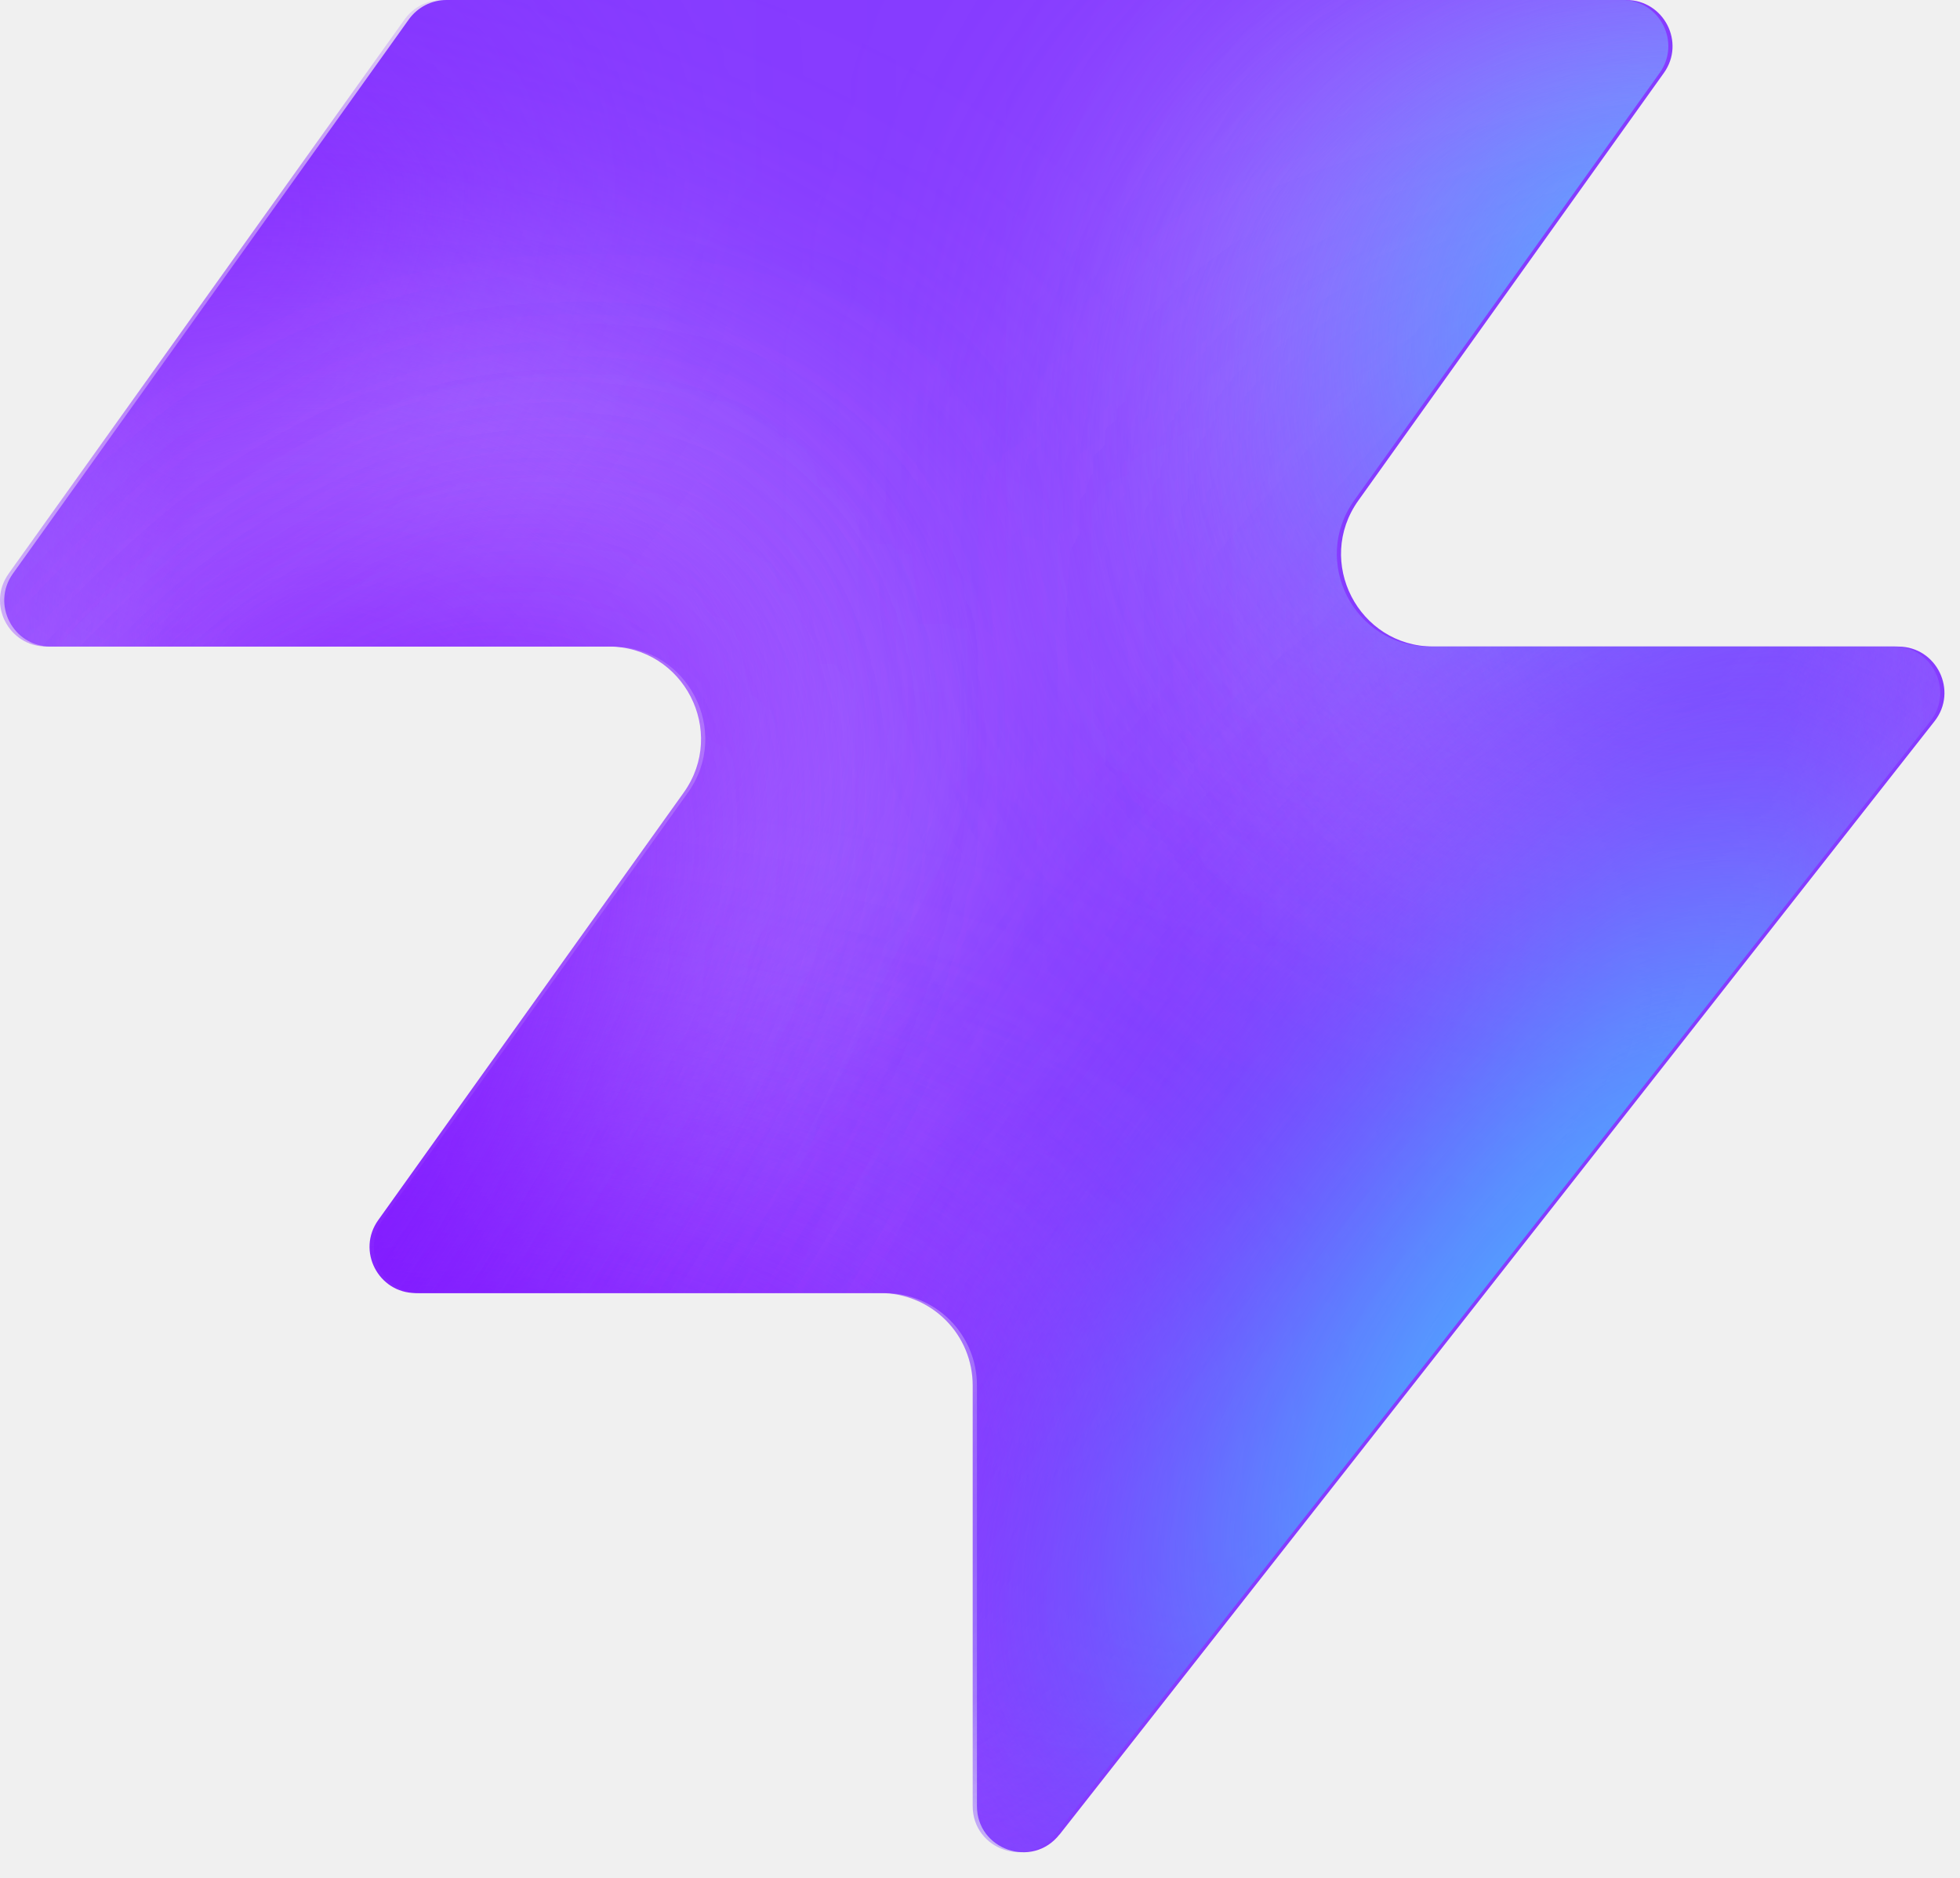
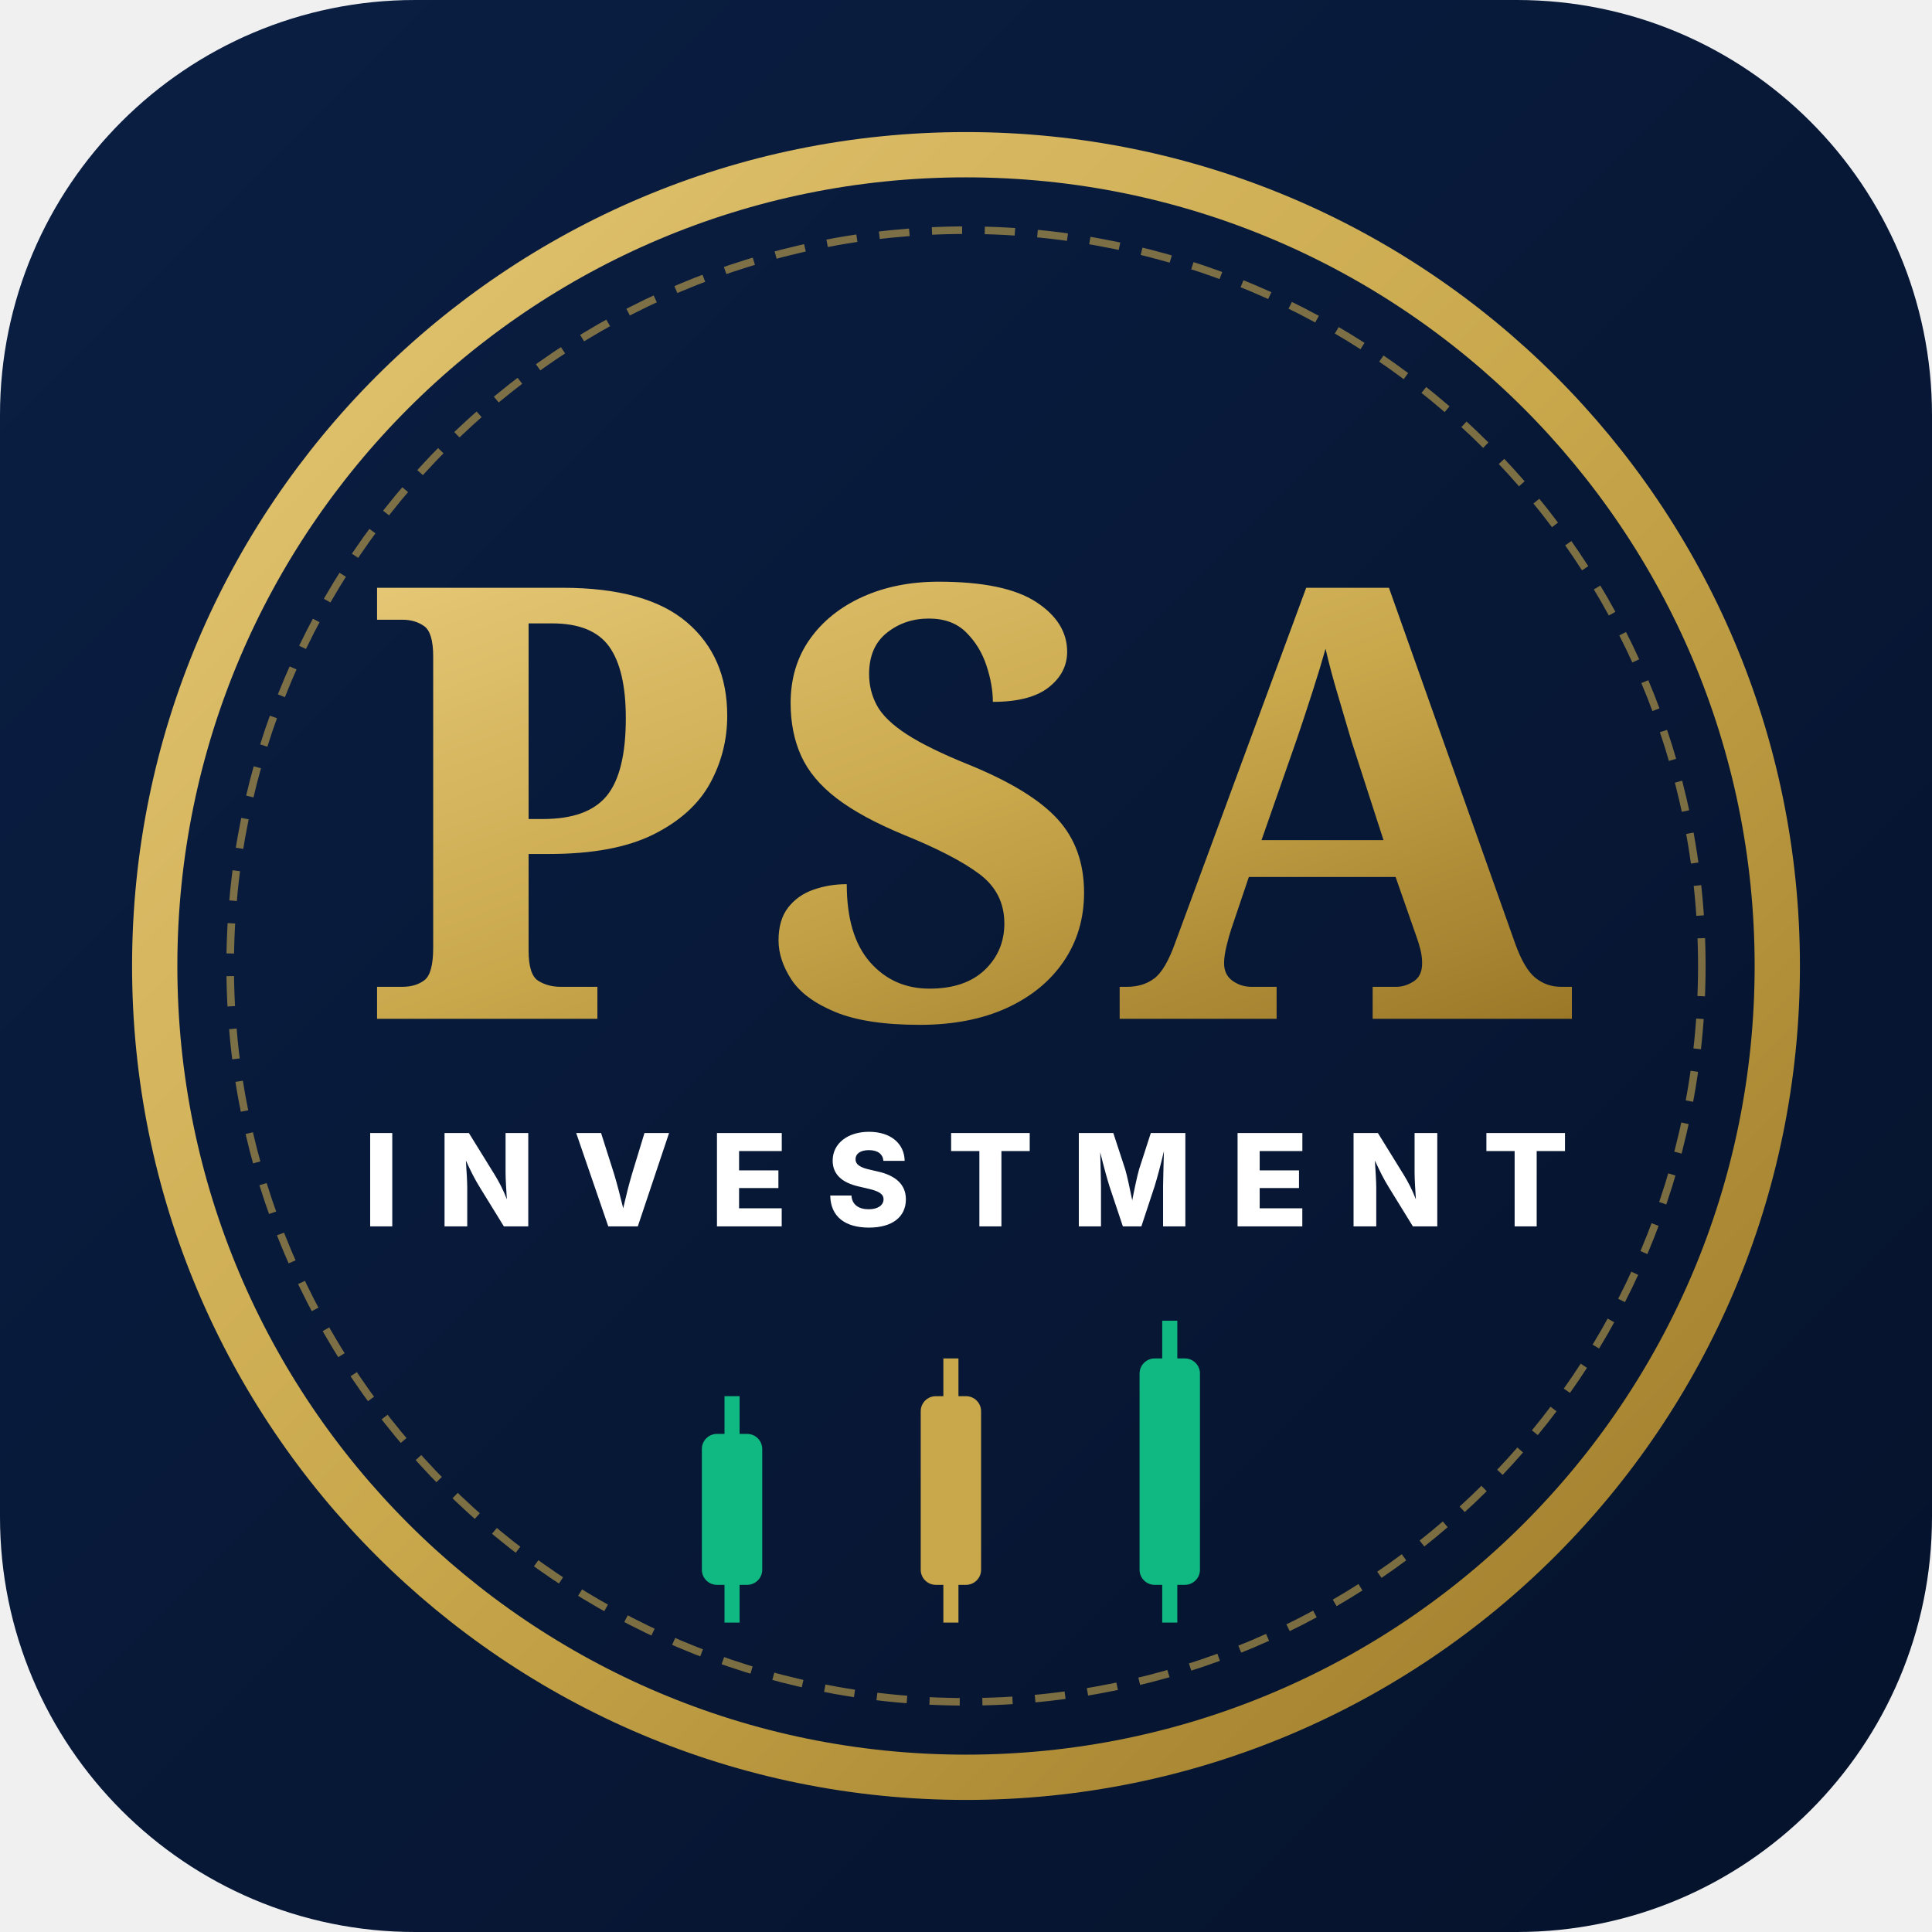
- <svg xmlns="http://www.w3.org/2000/svg" width="48" height="46" fill="none" viewBox="0 0 48 46">
-   <path fill="#863bff" d="M25.946 44.938c-.664.845-2.021.375-2.021-.698V33.937a2.26 2.26 0 0 0-2.262-2.262H10.287c-.92 0-1.456-1.04-.92-1.788l7.48-10.471c1.07-1.497 0-3.578-1.842-3.578H1.237c-.92 0-1.456-1.04-.92-1.788L10.013.474c.214-.297.556-.474.92-.474h28.894c.92 0 1.456 1.04.92 1.788l-7.48 10.471c-1.07 1.498 0 3.579 1.842 3.579h11.377c.943 0 1.473 1.088.89 1.83L25.947 44.94z" style="fill:#863bff;fill:color(display-p3 .525 .23 1);fill-opacity:1" />
-   <mask id="a" width="48" height="46" x="0" y="0" maskUnits="userSpaceOnUse" style="mask-type:alpha">
-     <path fill="#000" d="M25.842 44.938c-.664.844-2.021.375-2.021-.698V33.937a2.26 2.26 0 0 0-2.262-2.262H10.183c-.92 0-1.456-1.04-.92-1.788l7.48-10.471c1.07-1.498 0-3.579-1.842-3.579H1.133c-.92 0-1.456-1.04-.92-1.787L9.91.473c.214-.297.556-.474.92-.474h28.894c.92 0 1.456 1.04.92 1.788l-7.48 10.471c-1.07 1.498 0 3.578 1.842 3.578h11.377c.943 0 1.473 1.088.89 1.832L25.843 44.94z" style="fill:#000;fill-opacity:1" />
-   </mask>
-   <g mask="url(#a)">
-     <g filter="url(#b)">
-       <ellipse cx="5.508" cy="14.704" fill="#ede6ff" rx="5.508" ry="14.704" style="fill:#ede6ff;fill:color(display-p3 .927 .903 1);fill-opacity:1" transform="matrix(.00324 1 1 -.00324 -4.47 31.516)" />
-     </g>
-     <g filter="url(#c)">
-       <ellipse cx="10.399" cy="29.851" fill="#ede6ff" rx="10.399" ry="29.851" style="fill:#ede6ff;fill:color(display-p3 .927 .903 1);fill-opacity:1" transform="matrix(.00324 1 1 -.00324 -39.328 7.883)" />
-     </g>
-     <g filter="url(#d)">
-       <ellipse cx="5.508" cy="30.487" fill="#7e14ff" rx="5.508" ry="30.487" style="fill:#7e14ff;fill:color(display-p3 .492 .077 1);fill-opacity:1" transform="rotate(89.814 -25.913 -14.639)scale(1 -1)" />
-     </g>
-     <g filter="url(#e)">
-       <ellipse cx="5.508" cy="30.599" fill="#7e14ff" rx="5.508" ry="30.599" style="fill:#7e14ff;fill:color(display-p3 .492 .077 1);fill-opacity:1" transform="rotate(89.814 -32.644 -3.334)scale(1 -1)" />
-     </g>
-     <g filter="url(#f)">
-       <ellipse cx="5.508" cy="30.599" fill="#7e14ff" rx="5.508" ry="30.599" style="fill:#7e14ff;fill:color(display-p3 .492 .077 1);fill-opacity:1" transform="matrix(.00324 1 1 -.00324 -34.34 30.47)" />
-     </g>
-     <g filter="url(#g)">
-       <ellipse cx="14.072" cy="22.078" fill="#ede6ff" rx="14.072" ry="22.078" style="fill:#ede6ff;fill:color(display-p3 .927 .903 1);fill-opacity:1" transform="rotate(93.35 24.506 48.493)scale(-1 1)" />
-     </g>
-     <g filter="url(#h)">
-       <ellipse cx="3.47" cy="21.501" fill="#7e14ff" rx="3.47" ry="21.501" style="fill:#7e14ff;fill:color(display-p3 .492 .077 1);fill-opacity:1" transform="rotate(89.009 28.708 47.59)scale(-1 1)" />
-     </g>
-     <g filter="url(#i)">
-       <ellipse cx="3.47" cy="21.501" fill="#7e14ff" rx="3.47" ry="21.501" style="fill:#7e14ff;fill:color(display-p3 .492 .077 1);fill-opacity:1" transform="rotate(89.009 28.708 47.59)scale(-1 1)" />
-     </g>
-     <g filter="url(#j)">
-       <ellipse cx=".387" cy="8.972" fill="#7e14ff" rx="4.407" ry="29.108" style="fill:#7e14ff;fill:color(display-p3 .492 .077 1);fill-opacity:1" transform="rotate(39.51 .387 8.972)" />
-     </g>
-     <g filter="url(#k)">
-       <ellipse cx="47.523" cy="-6.092" fill="#7e14ff" rx="4.407" ry="29.108" style="fill:#7e14ff;fill:color(display-p3 .492 .077 1);fill-opacity:1" transform="rotate(37.892 47.523 -6.092)" />
-     </g>
-     <g filter="url(#l)">
-       <ellipse cx="41.412" cy="6.333" fill="#47bfff" rx="5.971" ry="9.665" style="fill:#47bfff;fill:color(display-p3 .28 .748 1);fill-opacity:1" transform="rotate(37.892 41.412 6.333)" />
-     </g>
-     <g filter="url(#m)">
-       <ellipse cx="-1.879" cy="38.332" fill="#7e14ff" rx="4.407" ry="29.108" style="fill:#7e14ff;fill:color(display-p3 .492 .077 1);fill-opacity:1" transform="rotate(37.892 -1.88 38.332)" />
-     </g>
-     <g filter="url(#n)">
-       <ellipse cx="-1.879" cy="38.332" fill="#7e14ff" rx="4.407" ry="29.108" style="fill:#7e14ff;fill:color(display-p3 .492 .077 1);fill-opacity:1" transform="rotate(37.892 -1.88 38.332)" />
-     </g>
-     <g filter="url(#o)">
-       <ellipse cx="35.651" cy="29.907" fill="#7e14ff" rx="4.407" ry="29.108" style="fill:#7e14ff;fill:color(display-p3 .492 .077 1);fill-opacity:1" transform="rotate(37.892 35.651 29.907)" />
-     </g>
-     <g filter="url(#p)">
-       <ellipse cx="38.418" cy="32.4" fill="#47bfff" rx="5.971" ry="15.297" style="fill:#47bfff;fill:color(display-p3 .28 .748 1);fill-opacity:1" transform="rotate(37.892 38.418 32.4)" />
-     </g>
+ <svg xmlns="http://www.w3.org/2000/svg" viewBox="0 0 512 512" width="512" height="512">
+   <defs>
+     <linearGradient id="bg" x1="0%" y1="0%" x2="100%" y2="100%">
+       <stop offset="0%" stop-color="#0A1F44" />
+       <stop offset="100%" stop-color="#05122B" />
+     </linearGradient>
+     <linearGradient id="gold" x1="0%" y1="0%" x2="100%" y2="100%">
+       <stop offset="0%" stop-color="#E5C775" />
+       <stop offset="50%" stop-color="#C9A84C" />
+       <stop offset="100%" stop-color="#9A7727" />
+     </linearGradient>
+   </defs>
+   <rect width="512" height="512" rx="110" fill="url(#bg)" />
+   <circle cx="256" cy="256" r="215" fill="none" stroke="url(#gold)" stroke-width="12" />
+   <circle cx="256" cy="256" r="195" fill="none" stroke="#C9A84C" stroke-width="2" stroke-dasharray="8 6" opacity="0.6" />
+   <text x="256" y="270" font-family="'Playfair Display', Georgia, serif" font-weight="900" font-size="160" text-anchor="middle" fill="url(#gold)" letter-spacing="4">PSA</text>
+   <text x="256" y="325" font-family="'Inter', -apple-system, sans-serif" font-weight="800" font-size="34" text-anchor="middle" fill="#FFFFFF" letter-spacing="10">INVESTMENT</text>
+   <g transform="translate(186, 360)">
+     <rect x="0" y="20" width="16" height="40" rx="4" fill="#10B981" />
+     <line x1="8" y1="10" x2="8" y2="70" stroke="#10B981" stroke-width="4" />
+     <rect x="58" y="10" width="16" height="50" rx="4" fill="#C9A84C" />
+     <line x1="66" y1="0" x2="66" y2="70" stroke="#C9A84C" stroke-width="4" />
+     <rect x="116" y="0" width="16" height="60" rx="4" fill="#10B981" />
+     <line x1="124" y1="-10" x2="124" y2="70" stroke="#10B981" stroke-width="4" />
  </g>
-   <defs>
-     <filter id="b" width="60.045" height="41.654" x="-19.77" y="16.149" color-interpolation-filters="sRGB" filterUnits="userSpaceOnUse">
-       <feFlood flood-opacity="0" result="BackgroundImageFix" />
-       <feBlend in="SourceGraphic" in2="BackgroundImageFix" result="shape" />
-       <feGaussianBlur result="effect1_foregroundBlur_2002_17158" stdDeviation="7.659" />
-     </filter>
-     <filter id="c" width="90.34" height="51.437" x="-54.613" y="-7.533" color-interpolation-filters="sRGB" filterUnits="userSpaceOnUse">
-       <feFlood flood-opacity="0" result="BackgroundImageFix" />
-       <feBlend in="SourceGraphic" in2="BackgroundImageFix" result="shape" />
-       <feGaussianBlur result="effect1_foregroundBlur_2002_17158" stdDeviation="7.659" />
-     </filter>
-     <filter id="d" width="79.355" height="29.4" x="-49.64" y="2.03" color-interpolation-filters="sRGB" filterUnits="userSpaceOnUse">
-       <feFlood flood-opacity="0" result="BackgroundImageFix" />
-       <feBlend in="SourceGraphic" in2="BackgroundImageFix" result="shape" />
-       <feGaussianBlur result="effect1_foregroundBlur_2002_17158" stdDeviation="4.596" />
-     </filter>
-     <filter id="e" width="79.579" height="29.4" x="-45.045" y="20.029" color-interpolation-filters="sRGB" filterUnits="userSpaceOnUse">
-       <feFlood flood-opacity="0" result="BackgroundImageFix" />
-       <feBlend in="SourceGraphic" in2="BackgroundImageFix" result="shape" />
-       <feGaussianBlur result="effect1_foregroundBlur_2002_17158" stdDeviation="4.596" />
-     </filter>
-     <filter id="f" width="79.579" height="29.4" x="-43.513" y="21.178" color-interpolation-filters="sRGB" filterUnits="userSpaceOnUse">
-       <feFlood flood-opacity="0" result="BackgroundImageFix" />
-       <feBlend in="SourceGraphic" in2="BackgroundImageFix" result="shape" />
-       <feGaussianBlur result="effect1_foregroundBlur_2002_17158" stdDeviation="4.596" />
-     </filter>
-     <filter id="g" width="74.749" height="58.852" x="15.756" y="-17.901" color-interpolation-filters="sRGB" filterUnits="userSpaceOnUse">
-       <feFlood flood-opacity="0" result="BackgroundImageFix" />
-       <feBlend in="SourceGraphic" in2="BackgroundImageFix" result="shape" />
-       <feGaussianBlur result="effect1_foregroundBlur_2002_17158" stdDeviation="7.659" />
-     </filter>
-     <filter id="h" width="61.377" height="25.362" x="23.548" y="2.284" color-interpolation-filters="sRGB" filterUnits="userSpaceOnUse">
-       <feFlood flood-opacity="0" result="BackgroundImageFix" />
-       <feBlend in="SourceGraphic" in2="BackgroundImageFix" result="shape" />
-       <feGaussianBlur result="effect1_foregroundBlur_2002_17158" stdDeviation="4.596" />
-     </filter>
-     <filter id="i" width="61.377" height="25.362" x="23.548" y="2.284" color-interpolation-filters="sRGB" filterUnits="userSpaceOnUse">
-       <feFlood flood-opacity="0" result="BackgroundImageFix" />
-       <feBlend in="SourceGraphic" in2="BackgroundImageFix" result="shape" />
-       <feGaussianBlur result="effect1_foregroundBlur_2002_17158" stdDeviation="4.596" />
-     </filter>
-     <filter id="j" width="56.045" height="63.649" x="-27.636" y="-22.853" color-interpolation-filters="sRGB" filterUnits="userSpaceOnUse">
-       <feFlood flood-opacity="0" result="BackgroundImageFix" />
-       <feBlend in="SourceGraphic" in2="BackgroundImageFix" result="shape" />
-       <feGaussianBlur result="effect1_foregroundBlur_2002_17158" stdDeviation="4.596" />
-     </filter>
-     <filter id="k" width="54.814" height="64.646" x="20.116" y="-38.415" color-interpolation-filters="sRGB" filterUnits="userSpaceOnUse">
-       <feFlood flood-opacity="0" result="BackgroundImageFix" />
-       <feBlend in="SourceGraphic" in2="BackgroundImageFix" result="shape" />
-       <feGaussianBlur result="effect1_foregroundBlur_2002_17158" stdDeviation="4.596" />
-     </filter>
-     <filter id="l" width="33.541" height="35.313" x="24.641" y="-11.323" color-interpolation-filters="sRGB" filterUnits="userSpaceOnUse">
-       <feFlood flood-opacity="0" result="BackgroundImageFix" />
-       <feBlend in="SourceGraphic" in2="BackgroundImageFix" result="shape" />
-       <feGaussianBlur result="effect1_foregroundBlur_2002_17158" stdDeviation="4.596" />
-     </filter>
-     <filter id="m" width="54.814" height="64.646" x="-29.286" y="6.009" color-interpolation-filters="sRGB" filterUnits="userSpaceOnUse">
-       <feFlood flood-opacity="0" result="BackgroundImageFix" />
-       <feBlend in="SourceGraphic" in2="BackgroundImageFix" result="shape" />
-       <feGaussianBlur result="effect1_foregroundBlur_2002_17158" stdDeviation="4.596" />
-     </filter>
-     <filter id="n" width="54.814" height="64.646" x="-29.286" y="6.009" color-interpolation-filters="sRGB" filterUnits="userSpaceOnUse">
-       <feFlood flood-opacity="0" result="BackgroundImageFix" />
-       <feBlend in="SourceGraphic" in2="BackgroundImageFix" result="shape" />
-       <feGaussianBlur result="effect1_foregroundBlur_2002_17158" stdDeviation="4.596" />
-     </filter>
-     <filter id="o" width="54.814" height="64.646" x="8.244" y="-2.416" color-interpolation-filters="sRGB" filterUnits="userSpaceOnUse">
-       <feFlood flood-opacity="0" result="BackgroundImageFix" />
-       <feBlend in="SourceGraphic" in2="BackgroundImageFix" result="shape" />
-       <feGaussianBlur result="effect1_foregroundBlur_2002_17158" stdDeviation="4.596" />
-     </filter>
-     <filter id="p" width="39.409" height="43.623" x="18.713" y="10.588" color-interpolation-filters="sRGB" filterUnits="userSpaceOnUse">
-       <feFlood flood-opacity="0" result="BackgroundImageFix" />
-       <feBlend in="SourceGraphic" in2="BackgroundImageFix" result="shape" />
-       <feGaussianBlur result="effect1_foregroundBlur_2002_17158" stdDeviation="4.596" />
-     </filter>
-   </defs>
</svg>
